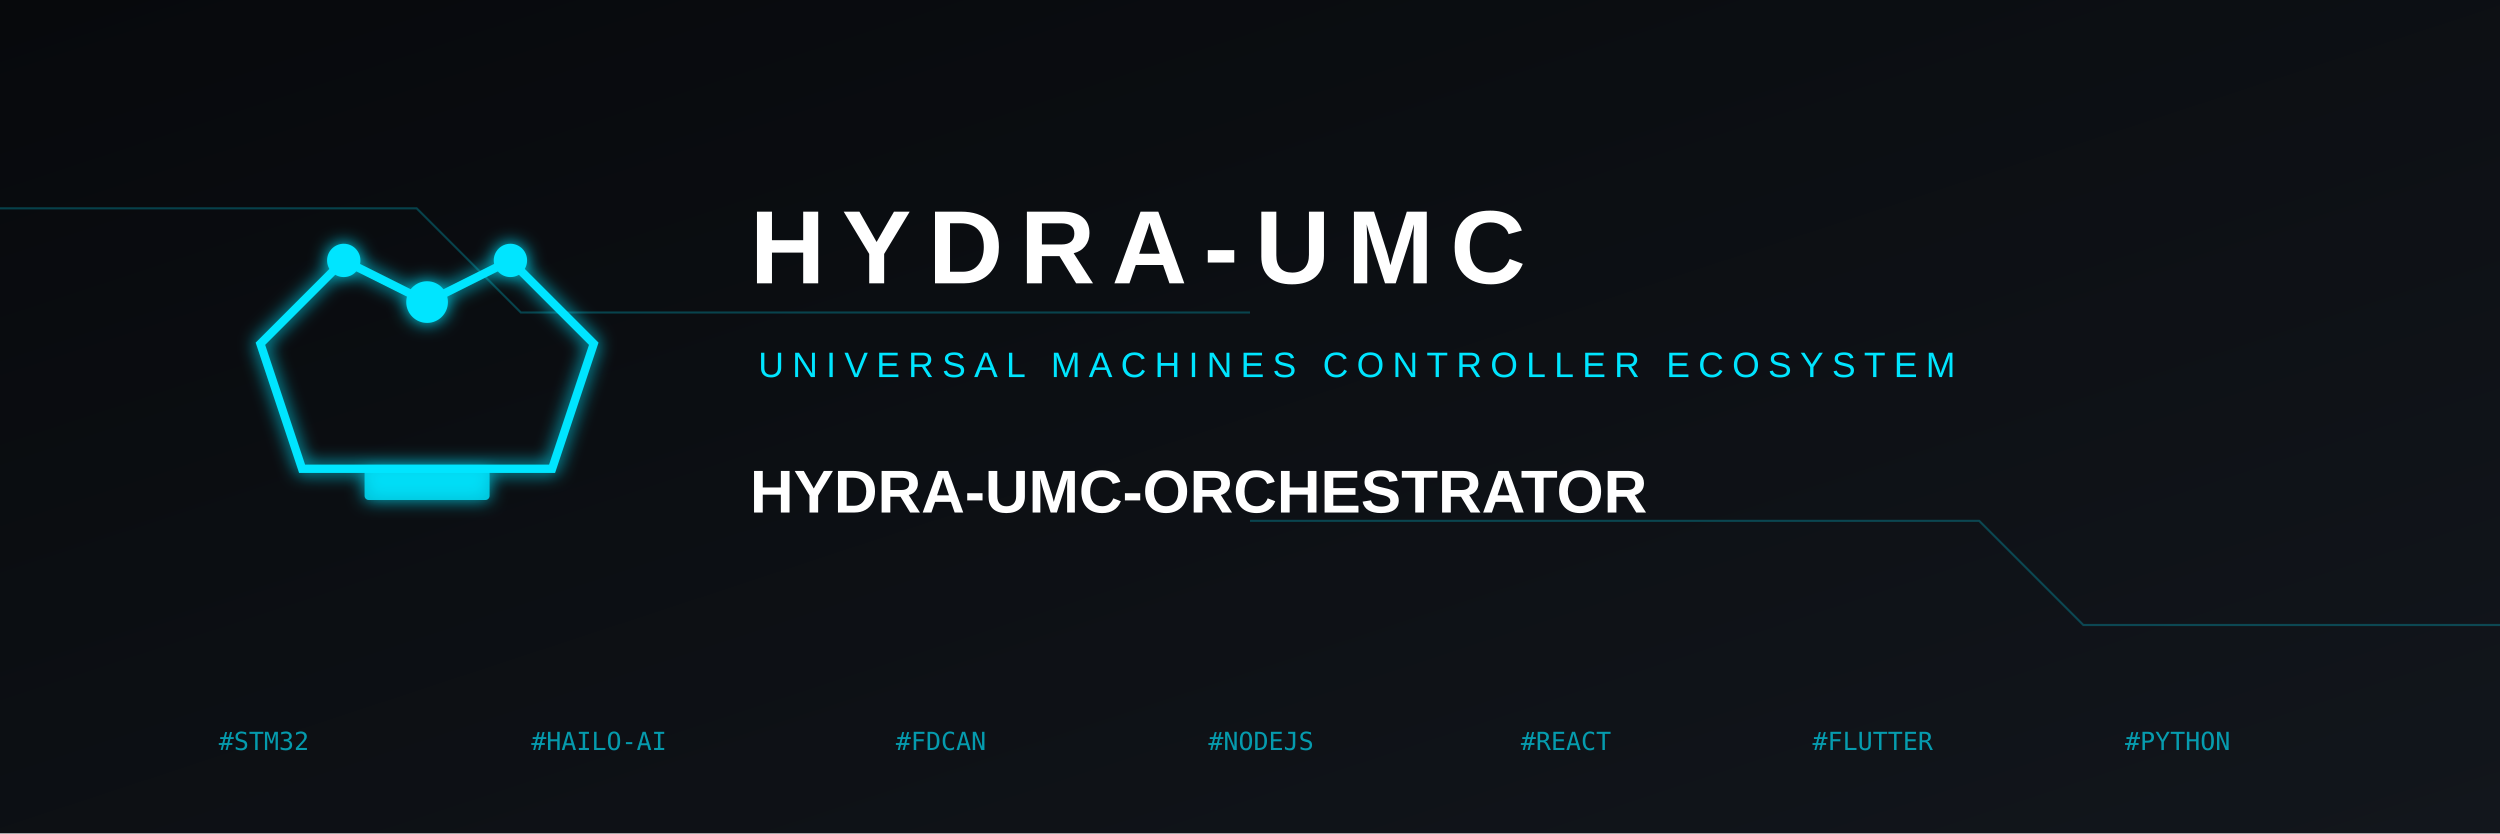
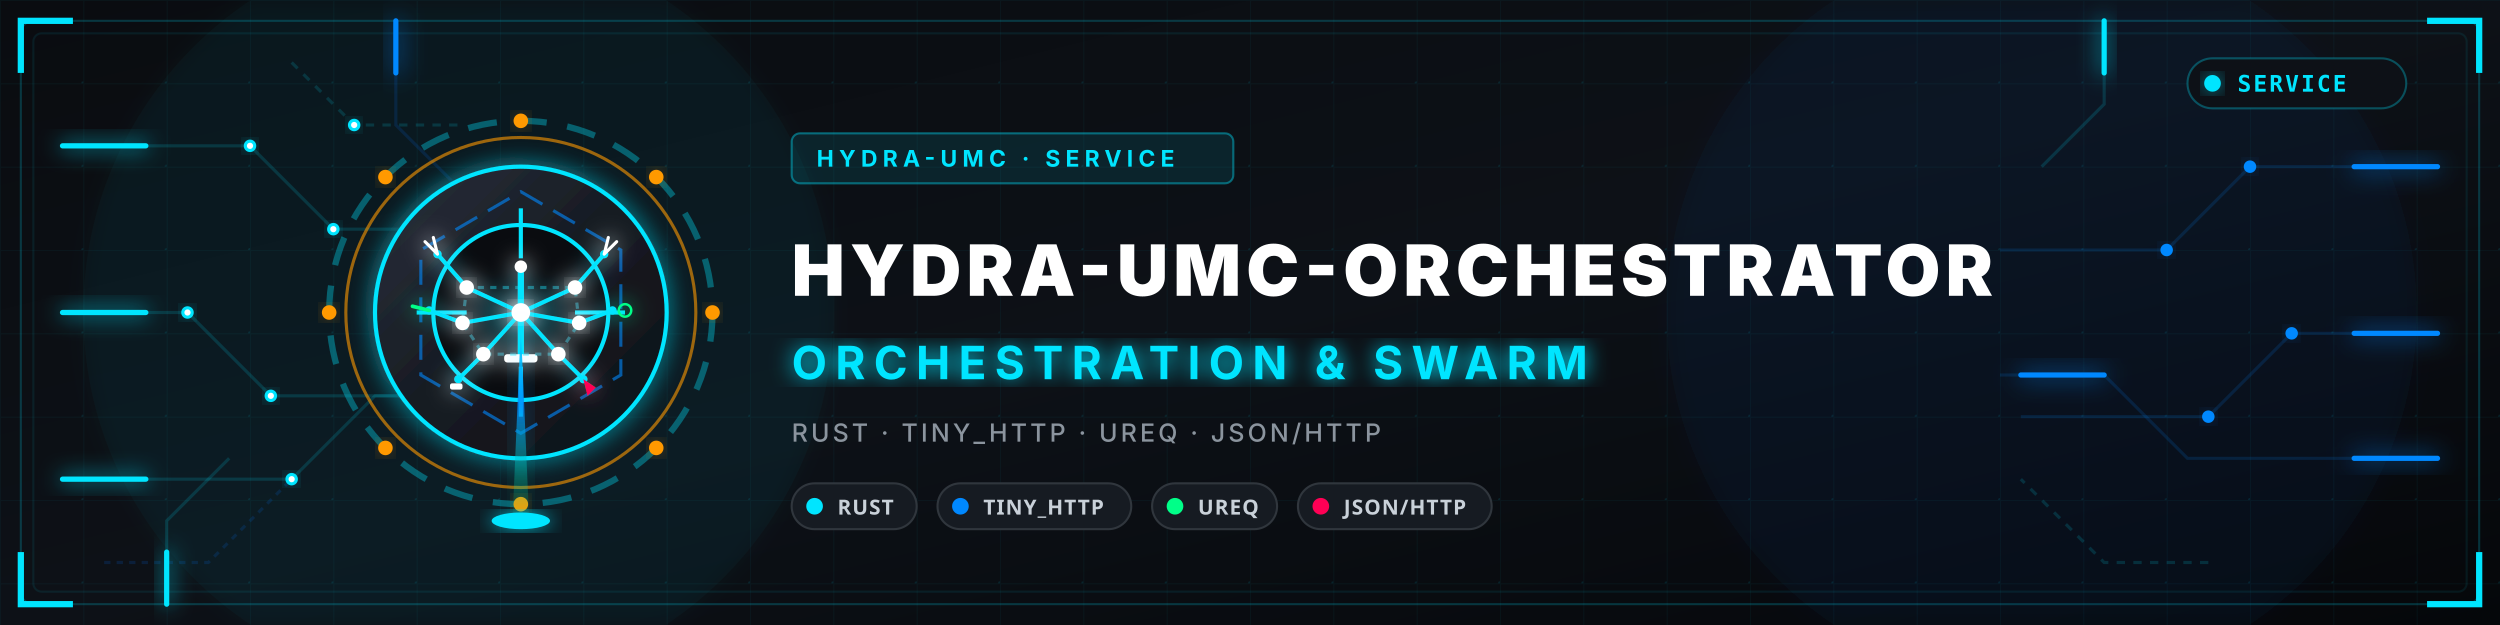
- <svg xmlns="http://www.w3.org/2000/svg" viewBox="0 0 1200 400" role="img" aria-labelledby="title desc">
+ <svg xmlns="http://www.w3.org/2000/svg" viewBox="0 0 1200 300" width="100%" height="100%">
  <defs>
-     <linearGradient id="bg" x1="0%" y1="0%" x2="100%" y2="100%">
-       <stop stop-color="#07090C" />
-       <stop offset="1" stop-color="#12161C" />
-     </linearGradient>
-     <filter id="g">
-       <feGaussianBlur stdDeviation="4" result="b" />
+     <linearGradient id="bgGlow" x1="0%" y1="0%" x2="100%" y2="100%">
+       <stop offset="0%" stop-color="#0A0C10" />
+       <stop offset="50%" stop-color="#0D1117" />
+       <stop offset="100%" stop-color="#05070A" />
+     </linearGradient>
+     <linearGradient id="cyanGlow" x1="0%" y1="0%" x2="100%" y2="0%">
+       <stop offset="0%" stop-color="#00E5FF" stop-opacity="0.8" />
+       <stop offset="100%" stop-color="#0088FF" stop-opacity="0.9" />
+     </linearGradient>
+     <linearGradient id="hydraCyanGlow" x1="0%" y1="0%" x2="100%" y2="100%">
+       <stop offset="0%" stop-color="#00F0FF" />
+       <stop offset="100%" stop-color="#0077FF" />
+     </linearGradient>
+     <linearGradient id="laserBeam" x1="0%" y1="0%" x2="0%" y2="100%">
+       <stop offset="0%" stop-color="#00E5FF" stop-opacity="1" />
+       <stop offset="40%" stop-color="#0088FF" stop-opacity="0.8" />
+       <stop offset="100%" stop-color="#00FF88" stop-opacity="0" />
+     </linearGradient>
+     <linearGradient id="metalGradient" x1="0%" y1="0%" x2="100%" y2="100%">
+       <stop offset="0%" stop-color="#2A303C" />
+       <stop offset="50%" stop-color="#161B22" />
+       <stop offset="100%" stop-color="#0D1117" />
+     </linearGradient>
+     <filter id="glowCyan" x="-20%" y="-20%" width="140%" height="140%">
+       <feGaussianBlur stdDeviation="5" result="blur" />
      <feMerge>
-         <feMergeNode in="b" />
+         <feMergeNode in="blur" />
        <feMergeNode in="SourceGraphic" />
      </feMerge>
    </filter>
+     <filter id="glowBlue" x="-20%" y="-20%" width="140%" height="140%">
+       <feGaussianBlur stdDeviation="6" result="blur" />
+       <feMerge>
+         <feMergeNode in="blur" />
+         <feMergeNode in="SourceGraphic" />
+       </feMerge>
+     </filter>
+     <filter id="glowBeam" x="-30%" y="-30%" width="160%" height="160%">
+       <feGaussianBlur stdDeviation="8" result="blur" />
+       <feMerge>
+         <feMergeNode in="blur" />
+         <feMergeNode in="SourceGraphic" />
+       </feMerge>
+     </filter>
+     <pattern id="cyberGrid" width="40" height="40" patternUnits="userSpaceOnUse">
+       <path d="M 40 0 L 0 0 0 40" fill="none" stroke="#00E5FF" stroke-opacity="0.04" stroke-width="1" />
+       <circle cx="40" cy="40" r="1" fill="#00E5FF" fill-opacity="0.1" />
+     </pattern>
+     <g id="pcbNode">
+       <circle cx="0" cy="0" r="3" fill="#00E5FF" filter="url(#glowCyan)" />
+       <circle cx="0" cy="0" r="1.5" fill="#FFFFFF" />
+     </g>
  </defs>
-   <rect width="1200" height="400" fill="url(#bg)" />
-   <g fill="none" stroke="#00E5FF" stroke-width="1" opacity=".25">
-     <path d="M0 100H200L250 150H600" />
-     <path d="M1200 300H1000L950 250H600" />
-   </g>
-   <g transform="translate(205 185)" filter="url(#g)">
-     <path d="M-60,40 -80,-20 -40,-60 0,-40 40,-60 80,-20 60,40Z" fill="none" stroke="#00E5FF" stroke-width="4" />
-     <circle cy="-40" r="10" fill="#00E5FF" />
-     <circle cx="-40" cy="-60" r="8" fill="#00E5FF" />
-     <circle cx="40" cy="-60" r="8" fill="#00E5FF" />
-     <rect x="-30" y="40" width="60" height="15" rx="2" fill="#00E5FF" opacity=".8" />
-   </g>
-   <text x="360" y="136" font-family="Arial,sans-serif" font-size="50" font-weight="bold" fill="#FFF" letter-spacing="8">HYDRA-UMC</text>
-   <text x="364" y="181" font-family="Arial,sans-serif" font-size="17" fill="#00E5FF" letter-spacing="4">UNIVERSAL MACHINES CONTROLLER ECOSYSTEM</text>
-   <text x="360" y="246" font-family="Arial,sans-serif" font-size="29" font-weight="bold" fill="#FFF">HYDRA-UMC-ORCHESTRATOR</text>
-   <g font-family="monospace" font-size="12" fill="#00E5FF" opacity=".65">
-     <text x="105" y="360">#STM32</text>
-     <text x="255" y="360">#HAILO-AI</text>
-     <text x="430" y="360">#FDCAN</text>
-     <text x="580" y="360">#NODEJS</text>
-     <text x="730" y="360">#REACT</text>
-     <text x="870" y="360">#FLUTTER</text>
-     <text x="1020" y="360">#PYTHON</text>
+   <rect width="1200" height="300" fill="url(#bgGlow)" />
+   <rect width="1200" height="300" fill="url(#cyberGrid)" />
+   <circle cx="220" cy="150" r="180" fill="#00E5FF" fill-opacity="0.03" filter="url(#glowCyan)">
+     <animate attributeName="fill-opacity" values="0.02;0.05;0.02" dur="6s" repeatCount="indefinite" />
+   </circle>
+   <circle cx="980" cy="150" r="180" fill="#0077FF" fill-opacity="0.03" filter="url(#glowBlue)">
+     <animate attributeName="fill-opacity" values="0.02;0.05;0.02" dur="6s" repeatCount="indefinite" />
+   </circle>
+   <rect x="10" y="10" width="1180" height="280" fill="none" stroke="#00E5FF" stroke-opacity="0.2" stroke-width="1" rx="6" />
+   <rect x="16" y="16" width="1168" height="268" fill="none" stroke="#00E5FF" stroke-opacity="0.08" stroke-width="1" rx="4" />
+   <path d="M 10 35 L 10 10 L 35 10" fill="none" stroke="#00E5FF" stroke-width="3">
+     <animate attributeName="stroke-opacity" values="0.6;1;0.6" dur="3s" repeatCount="indefinite" />
+   </path>
+   <path d="M 1190 35 L 1190 10 L 1165 10" fill="none" stroke="#00E5FF" stroke-width="3">
+     <animate attributeName="stroke-opacity" values="0.6;1;0.6" dur="3s" repeatCount="indefinite" />
+   </path>
+   <path d="M 10 265 L 10 290 L 35 290" fill="none" stroke="#00E5FF" stroke-width="3">
+     <animate attributeName="stroke-opacity" values="0.6;1;0.6" dur="3s" repeatCount="indefinite" />
+   </path>
+   <path d="M 1190 265 L 1190 290 L 1165 290" fill="none" stroke="#00E5FF" stroke-width="3">
+     <animate attributeName="stroke-opacity" values="0.6;1;0.6" dur="3s" repeatCount="indefinite" />
+   </path>
+   <g stroke="#00E5FF" stroke-opacity="0.15" stroke-width="1.5" fill="none">
+     <path d="M 30 70 L 120 70 L 160 110 L 240 110" />
+     <path d="M 30 150 L 90 150 L 130 190 L 220 190" />
+     <path d="M 30 230 L 140 230 L 180 190 L 210 190" />
+     <path d="M 80 290 L 80 250 L 110 220" />
+     <path d="M 190 10 L 190 60 L 220 90" stroke="#0077FF" stroke-opacity="0.15" />
+     <path d="M 140 30 L 170 60 L 220 60" stroke-dasharray="4,4" />
+     <path d="M 50 270 L 100 270 L 140 230" stroke="#0077FF" stroke-opacity="0.15" stroke-dasharray="3,3" />
+   </g>
+   <g fill="none" stroke-linecap="round" stroke-linejoin="round">
+     <path d="M 30 70 L 120 70 L 160 110 L 240 110" stroke="#00E5FF" stroke-width="2.5" stroke-dasharray="40, 240" filter="url(#glowCyan)">
+       <animate attributeName="stroke-dashoffset" values="280;0" dur="3s" repeatCount="indefinite" />
+     </path>
+     <path d="M 30 150 L 90 150 L 130 190 L 220 190" stroke="#00E5FF" stroke-width="2.5" stroke-dasharray="40, 220" filter="url(#glowCyan)">
+       <animate attributeName="stroke-dashoffset" values="260;0" dur="3.5s" repeatCount="indefinite" />
+     </path>
+     <path d="M 30 230 L 140 230 L 180 190 L 210 190" stroke="#00E5FF" stroke-width="2.5" stroke-dasharray="40, 230" filter="url(#glowCyan)">
+       <animate attributeName="stroke-dashoffset" values="270;0" dur="3.2s" repeatCount="indefinite" />
+     </path>
+     <path d="M 80 290 L 80 250 L 110 220" stroke="#00E5FF" stroke-width="2.5" stroke-dasharray="25, 100" filter="url(#glowCyan)">
+       <animate attributeName="stroke-dashoffset" values="125;0" dur="2.5s" repeatCount="indefinite" />
+     </path>
+     <path d="M 190 10 L 190 60 L 220 90" stroke="#0088FF" stroke-width="2.5" stroke-dasharray="25, 90" filter="url(#glowBlue)">
+       <animate attributeName="stroke-dashoffset" values="115;0" dur="2.8s" repeatCount="indefinite" />
+     </path>
+   </g>
+   <use href="#pcbNode" x="120" y="70" />
+   <use href="#pcbNode" x="160" y="110" />
+   <use href="#pcbNode" x="90" y="150" />
+   <use href="#pcbNode" x="130" y="190" />
+   <use href="#pcbNode" x="140" y="230" />
+   <use href="#pcbNode" x="170" y="60" />
+   <g stroke="#0088FF" stroke-opacity="0.15" stroke-width="1.5" fill="none">
+     <path d="M 1170 80 L 1080 80 L 1040 120 L 960 120" />
+     <path d="M 1170 160 L 1100 160 L 1060 200 L 970 200" />
+     <path d="M 1170 220 L 1050 220 L 1010 180 M 1010 180 L 960 180" />
+     <path d="M 1010 10 L 1010 50 L 980 80" stroke="#00E5FF" stroke-opacity="0.15" />
+     <path d="M 1060 270 L 1010 270 L 970 230" stroke="#00E5FF" stroke-opacity="0.15" stroke-dasharray="4,4" />
+   </g>
+   <g fill="none" stroke-linecap="round" stroke-linejoin="round">
+     <path d="M 1170 80 L 1080 80 L 1040 120 L 960 120" stroke="#0088FF" stroke-width="2.5" stroke-dasharray="40, 230" filter="url(#glowBlue)">
+       <animate attributeName="stroke-dashoffset" values="0;270" dur="3.5s" repeatCount="indefinite" />
+     </path>
+     <path d="M 1170 160 L 1100 160 L 1060 200 L 970 200" stroke="#0088FF" stroke-width="2.5" stroke-dasharray="40, 240" filter="url(#glowBlue)">
+       <animate attributeName="stroke-dashoffset" values="0;280" dur="3.8s" repeatCount="indefinite" />
+     </path>
+     <path d="M 1170 220 L 1050 220 L 1010 180 M 1010 180 L 960 180" stroke="#0088FF" stroke-width="2.5" stroke-dasharray="40, 250" filter="url(#glowBlue)">
+       <animate attributeName="stroke-dashoffset" values="0;290" dur="4s" repeatCount="indefinite" />
+     </path>
+     <path d="M 1010 10 L 1010 50 L 980 80" stroke="#00E5FF" stroke-width="2.5" stroke-dasharray="25, 95" filter="url(#glowCyan)">
+       <animate attributeName="stroke-dashoffset" values="0;120" dur="2.6s" repeatCount="indefinite" />
+     </path>
+   </g>
+   <circle cx="1080" cy="80" r="3" fill="#0088FF" filter="url(#glowBlue)" />
+   <circle cx="1040" cy="120" r="3" fill="#0088FF" filter="url(#glowBlue)" />
+   <circle cx="1100" cy="160" r="3" fill="#0088FF" filter="url(#glowBlue)" />
+   <circle cx="1060" cy="200" r="3" fill="#0088FF" filter="url(#glowBlue)" />
+   <g transform="translate(250, 150)">
+     <g>
+       <circle cx="0" cy="0" r="92" fill="none" stroke="#00E5FF" stroke-opacity="0.35" stroke-width="3" stroke-dasharray="14,10" />
+       <circle cx="0" cy="0" r="84" fill="none" stroke="#FF9900" stroke-opacity="0.6" stroke-width="1.5" />
+       <circle cx="92" cy="0" r="3.5" fill="#FF9900" filter="url(#glowBlue)" />
+       <circle cx="65" cy="65" r="3.5" fill="#FF9900" filter="url(#glowBlue)" />
+       <circle cx="0" cy="92" r="3.5" fill="#FF9900" filter="url(#glowBlue)" />
+       <circle cx="-65" cy="65" r="3.5" fill="#FF9900" filter="url(#glowBlue)" />
+       <circle cx="-92" cy="0" r="3.5" fill="#FF9900" filter="url(#glowBlue)" />
+       <circle cx="-65" cy="-65" r="3.5" fill="#FF9900" filter="url(#glowBlue)" />
+       <circle cx="0" cy="-92" r="3.5" fill="#FF9900" filter="url(#glowBlue)" />
+       <circle cx="65" cy="-65" r="3.5" fill="#FF9900" filter="url(#glowBlue)" />
+       <animateTransform attributeName="transform" type="rotate" from="0 0 0" to="360 0 0" dur="25s" repeatCount="indefinite" />
+     </g>
+     <circle cx="0" cy="0" r="70" fill="url(#metalGradient)" stroke="#00E5FF" stroke-width="2" filter="url(#glowCyan)" />
+     <g>
+       <polygon points="0,-58 48,-30 48,30 0,58 -48,30 -48,-30" fill="none" stroke="#0088FF" stroke-width="1.5" stroke-dasharray="12,6" opacity="0.6" />
+       <animateTransform attributeName="transform" type="rotate" from="360 0 0" to="0 0 0" dur="18s" repeatCount="indefinite" />
+     </g>
+     <circle cx="0" cy="0" r="42" fill="#0A0C10" stroke="#00E5FF" stroke-width="2" />
+     <line x1="-50" y1="0" x2="-26" y2="0" stroke="#00E5FF" stroke-width="2" />
+     <line x1="26" y1="0" x2="50" y2="0" stroke="#00E5FF" stroke-width="2" />
+     <line x1="0" y1="-50" x2="0" y2="-26" stroke="#00E5FF" stroke-width="2" />
+     <line x1="0" y1="26" x2="0" y2="50" stroke="#00E5FF" stroke-width="2" />
+     <g id="hydra8ArmSystem" filter="url(#glowCyan)">
+       <line x1="0" y1="0" x2="0" y2="22" stroke="#00E5FF" stroke-width="3" stroke-linecap="round" />
+       <rect x="-8" y="20" width="16" height="4" rx="1.5" fill="#FFFFFF" />
+       <line x1="0" y1="0" x2="0" y2="-22" stroke="#00E5FF" stroke-width="3" stroke-linecap="round" />
+       <circle cx="0" cy="-22" r="3" fill="#FFFFFF" />
+       <path d="M -26 -12 L -28 5 L -18 20 L 18 20 L 28 5 L 26 -12 Z" fill="none" stroke="#00E5FF" stroke-width="1.5" stroke-dasharray="3,3" opacity="0.4" />
+       <path d="M 0 0 L -26 -12 M 0 0 L -28 5 M 0 0 L -18 20 M 0 0 L 18 20 M 0 0 L 28 5 M 0 0 L 26 -12" stroke="#00E5FF" stroke-width="2" stroke-linecap="round" />
+       <g transform="translate(-26, -12)">
+         <g>
+           <animateTransform attributeName="transform" type="rotate" values="-25;15;-25" dur="3.4s" repeatCount="indefinite" />
+           <line x1="0" y1="0" x2="-14" y2="-16" stroke="#00E5FF" stroke-width="2" stroke-linecap="round" />
+           <circle cx="-14" cy="-16" r="2" fill="#00E5FF" />
+           <g transform="translate(-14, -16)">
+             <animateTransform attributeName="transform" type="rotate" values="30;-20;30" dur="3.4s" repeatCount="indefinite" />
+             <path d="M 0 0 L -6 -6 M 0 0 L -2 -8" stroke="#FFFFFF" stroke-width="1.5" stroke-linecap="round" />
+           </g>
+         </g>
+       </g>
+       <g transform="translate(-28, 5)">
+         <g>
+           <animateTransform attributeName="transform" type="rotate" values="-18;22;-18" dur="4.0s" repeatCount="indefinite" />
+           <line x1="0" y1="0" x2="-16" y2="-6" stroke="#00E5FF" stroke-width="2" stroke-linecap="round" />
+           <circle cx="-16" cy="-6" r="2" fill="#00E5FF" />
+           <g transform="translate(-16, -6)">
+             <animateTransform attributeName="transform" type="rotate" values="-25;25;-25" dur="4.0s" repeatCount="indefinite" />
+             <line x1="0" y1="0" x2="-8" y2="-2" stroke="#00FF88" stroke-width="1.8" stroke-linecap="round" />
+           </g>
+         </g>
+       </g>
+       <g transform="translate(-18, 20)">
+         <g>
+           <animateTransform attributeName="transform" type="rotate" values="-15;20;-15" dur="4.5s" repeatCount="indefinite" />
+           <line x1="0" y1="0" x2="-12" y2="12" stroke="#00E5FF" stroke-width="2" stroke-linecap="round" />
+           <circle cx="-12" cy="12" r="2" fill="#00E5FF" />
+           <g transform="translate(-12, 12)">
+             <animateTransform attributeName="transform" type="rotate" values="20;-15;20" dur="4.5s" repeatCount="indefinite" />
+             <rect x="-4" y="2" width="6" height="3" rx="1" fill="#FFFFFF" />
+           </g>
+         </g>
+       </g>
+       <g transform="translate(18, 20)">
+         <g>
+           <animateTransform attributeName="transform" type="rotate" values="15;-20;15" dur="4.2s" repeatCount="indefinite" />
+           <line x1="0" y1="0" x2="12" y2="12" stroke="#00E5FF" stroke-width="2" stroke-linecap="round" />
+           <circle cx="12" cy="12" r="2" fill="#00E5FF" />
+           <g transform="translate(12, 12)">
+             <animateTransform attributeName="transform" type="rotate" values="-20;15;-20" dur="4.2s" repeatCount="indefinite" />
+             <polygon points="0,0 6,4 2,8" fill="#FF0055" />
+           </g>
+         </g>
+       </g>
+       <g transform="translate(28, 5)">
+         <g>
+           <animateTransform attributeName="transform" type="rotate" values="22;-18;22" dur="3.8s" repeatCount="indefinite" />
+           <line x1="0" y1="0" x2="16" y2="-6" stroke="#00E5FF" stroke-width="2" stroke-linecap="round" />
+           <circle cx="16" cy="-6" r="2" fill="#00E5FF" />
+           <g transform="translate(16, -6)">
+             <animateTransform attributeName="transform" type="rotate" values="20;-20;20" dur="3.8s" repeatCount="indefinite" />
+             <circle cx="6" cy="0" r="3" fill="none" stroke="#00FF88" stroke-width="1.2" />
+           </g>
+         </g>
+       </g>
+       <g transform="translate(26, -12)">
+         <g>
+           <animateTransform attributeName="transform" type="rotate" values="25;-15;25" dur="3.2s" repeatCount="indefinite" />
+           <line x1="0" y1="0" x2="14" y2="-16" stroke="#00E5FF" stroke-width="2" stroke-linecap="round" />
+           <circle cx="14" cy="-16" r="2" fill="#00E5FF" />
+           <g transform="translate(14, -16)">
+             <animateTransform attributeName="transform" type="rotate" values="-30;20;-30" dur="3.2s" repeatCount="indefinite" />
+             <path d="M 0 0 L 6 -6 M 0 0 L 2 -8" stroke="#FFFFFF" stroke-width="1.5" stroke-linecap="round" />
+           </g>
+         </g>
+       </g>
+       <circle cx="0" cy="0" r="4.5" fill="#FFFFFF" filter="url(#glowCyan)" />
+       <circle cx="-26" cy="-12" r="3.5" fill="#FFFFFF" filter="url(#glowCyan)" />
+       <circle cx="-28" cy="5" r="3.5" fill="#FFFFFF" filter="url(#glowCyan)" />
+       <circle cx="-18" cy="20" r="3.5" fill="#FFFFFF" filter="url(#glowCyan)" />
+       <circle cx="18" cy="20" r="3.5" fill="#FFFFFF" filter="url(#glowCyan)" />
+       <circle cx="28" cy="5" r="3.5" fill="#FFFFFF" filter="url(#glowCyan)" />
+       <circle cx="26" cy="-12" r="3.5" fill="#FFFFFF" filter="url(#glowCyan)" />
+     </g>
+   </g>
+   <path d="M 250 157 L 246 250 L 254 250 Z" fill="url(#laserBeam)" filter="url(#glowBeam)">
+     <animate attributeName="opacity" values="0.3;1;0.3" dur="1.2s" repeatCount="indefinite" />
+   </path>
+   <ellipse cx="250" cy="250" rx="14" ry="4" fill="#00E5FF" filter="url(#glowCyan)">
+     <animate attributeName="rx" values="10;18;10" dur="1.2s" repeatCount="indefinite" />
+     <animate attributeName="opacity" values="0.4;1;0.4" dur="1.2s" repeatCount="indefinite" />
+   </ellipse>
+   <g transform="translate(380, 0)">
+     <g transform="translate(0, 82)">
+       <rect x="0" y="-18" width="212" height="24" rx="4" fill="#00E5FF" fill-opacity="0.1" stroke="#00E5FF" stroke-opacity="0.4" stroke-width="1">
+         <animate attributeName="stroke-opacity" values="0.3;0.8;0.3" dur="4s" repeatCount="indefinite" />
+       </rect>
+       <text x="12" y="-2" font-family="'Inter', 'Segoe UI', 'Roboto', sans-serif" font-weight="700" font-size="11" fill="#00E5FF" letter-spacing="2.5">HYDRA-UMC · SERVICE</text>
+     </g>
+     <text x="0" y="142" font-family="'Inter', 'Segoe UI', 'Roboto', sans-serif" font-weight="900" font-size="34" fill="#FFFFFF" letter-spacing="2.5">HYDRA-UMC-ORCHESTRATOR</text>
+     <text x="0" y="182" font-family="'Inter', 'Segoe UI', 'Roboto', sans-serif" font-weight="700" font-size="22" fill="#00E5FF" letter-spacing="4" filter="url(#glowCyan)">ORCHESTRATION &amp; SWARM</text>
+     <text x="0" y="212" font-family="'Inter', 'Segoe UI', 'Roboto', sans-serif" font-weight="500" font-size="12" fill="#8B949E" letter-spacing="1.5">RUST · TINY_HTTP · UREQ · JSON/HTTP</text>
+     <g transform="translate(0, 232)">
+       <rect x="0" y="0" width="60" height="22" rx="11" fill="#161B22" stroke="#30363D" stroke-width="1" />
+       <circle cx="11" cy="11" r="4" fill="#00E5FF">
+         <animate attributeName="opacity" values="0.5;1;0.5" dur="2.0s" repeatCount="indefinite" />
+       </circle>
+       <text x="22" y="15" font-family="sans-serif" font-weight="600" font-size="10" fill="#C9D1D9" letter-spacing="0.5">RUST</text>
+       <rect x="70" y="0" width="93" height="22" rx="11" fill="#161B22" stroke="#30363D" stroke-width="1" />
+       <circle cx="81" cy="11" r="4" fill="#0088FF">
+         <animate attributeName="opacity" values="0.5;1;0.5" dur="2.2s" repeatCount="indefinite" />
+       </circle>
+       <text x="92" y="15" font-family="sans-serif" font-weight="600" font-size="10" fill="#C9D1D9" letter-spacing="0.5">TINY_HTTP</text>
+       <rect x="173" y="0" width="60" height="22" rx="11" fill="#161B22" stroke="#30363D" stroke-width="1" />
+       <circle cx="184" cy="11" r="4" fill="#00FF88">
+         <animate attributeName="opacity" values="0.5;1;0.5" dur="2.4s" repeatCount="indefinite" />
+       </circle>
+       <text x="195" y="15" font-family="sans-serif" font-weight="600" font-size="10" fill="#C9D1D9" letter-spacing="0.5">UREQ</text>
+       <rect x="243" y="0" width="93" height="22" rx="11" fill="#161B22" stroke="#30363D" stroke-width="1" />
+       <circle cx="254" cy="11" r="4" fill="#FF0055">
+         <animate attributeName="opacity" values="0.5;1;0.5" dur="2.6s" repeatCount="indefinite" />
+       </circle>
+       <text x="265" y="15" font-family="sans-serif" font-weight="600" font-size="10" fill="#C9D1D9" letter-spacing="0.5">JSON/HTTP</text>
+     </g>
+   </g>
+   <g transform="translate(1060, 42)">
+     <rect x="-10" y="-14" width="105" height="24" rx="12" fill="#0D1117" stroke="#00E5FF" stroke-opacity="0.3" stroke-width="1" />
+     <circle cx="2" cy="-2" r="4" fill="#00E5FF" filter="url(#glowCyan)">
+       <animate attributeName="opacity" values="0.3;1;0.3" dur="1.5s" repeatCount="indefinite" />
+     </circle>
+     <text x="14" y="2" font-family="monospace" font-weight="700" font-size="11" fill="#00E5FF" letter-spacing="1">SERVICE</text>
  </g>
</svg>
